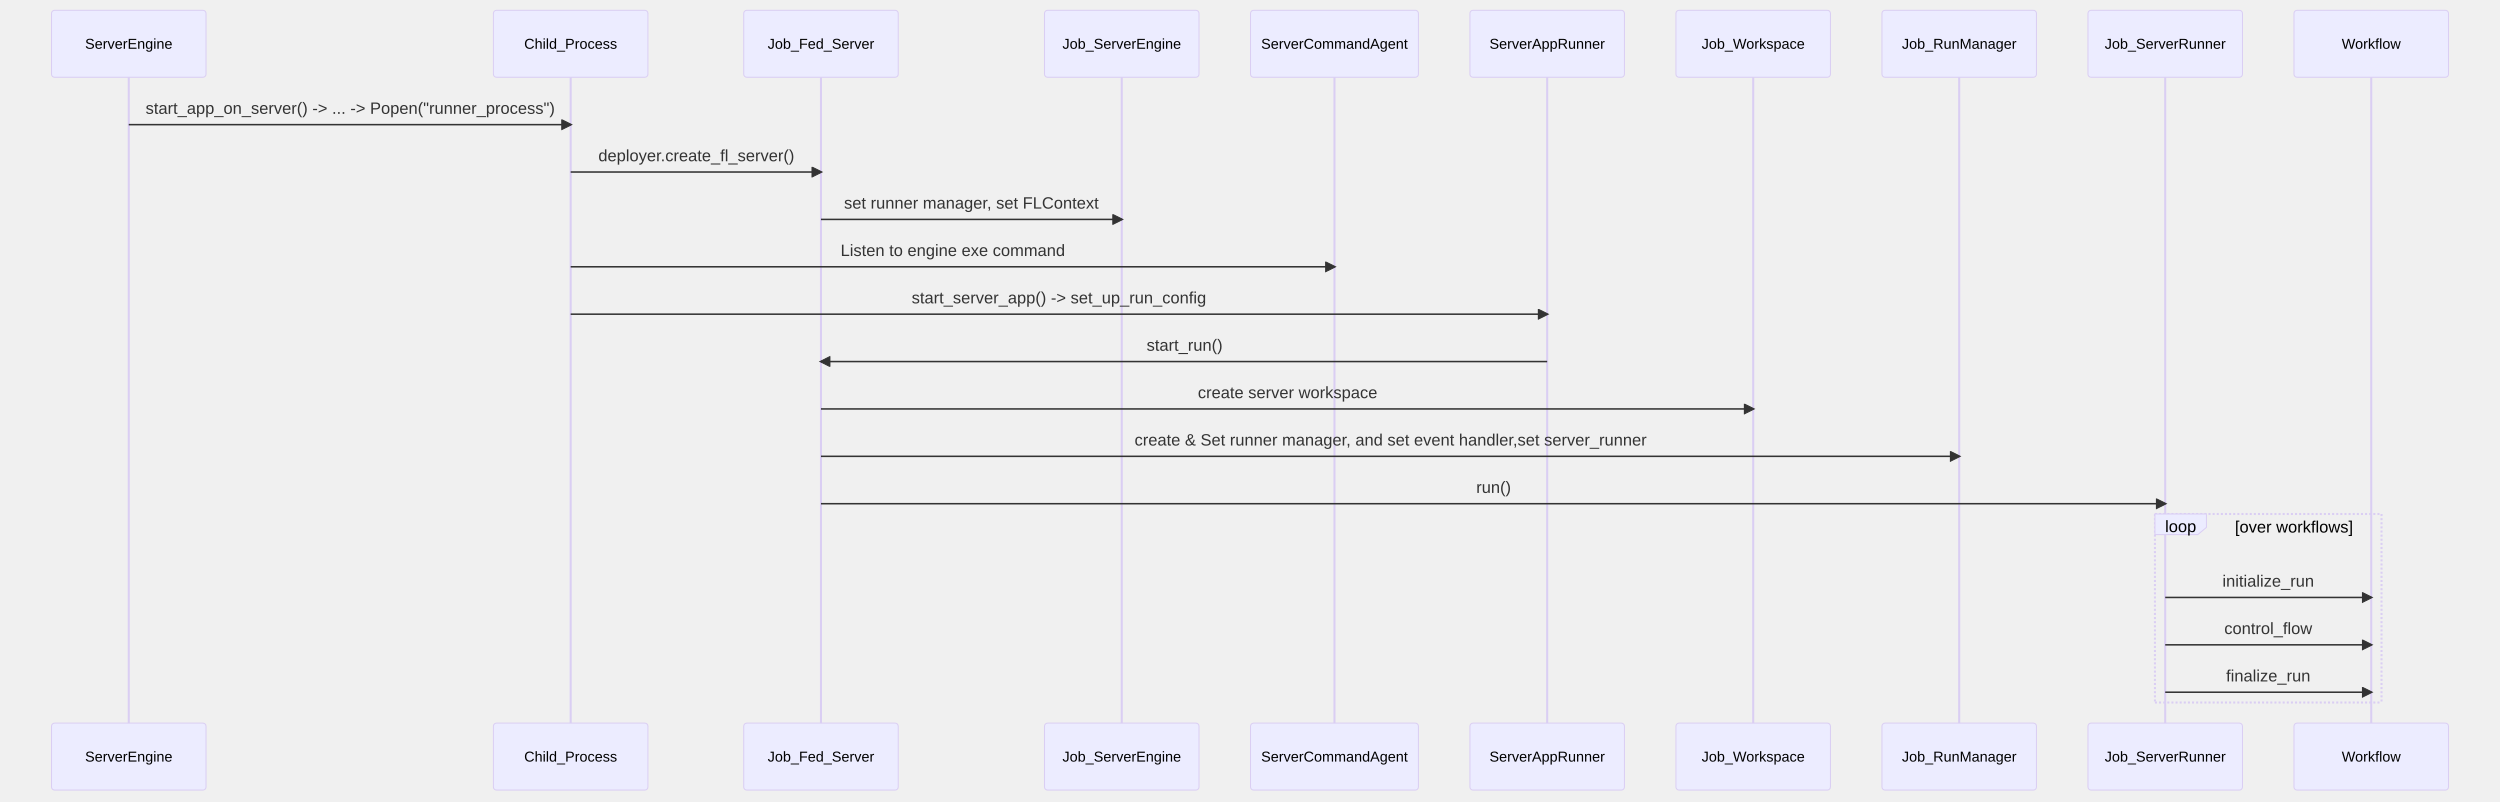
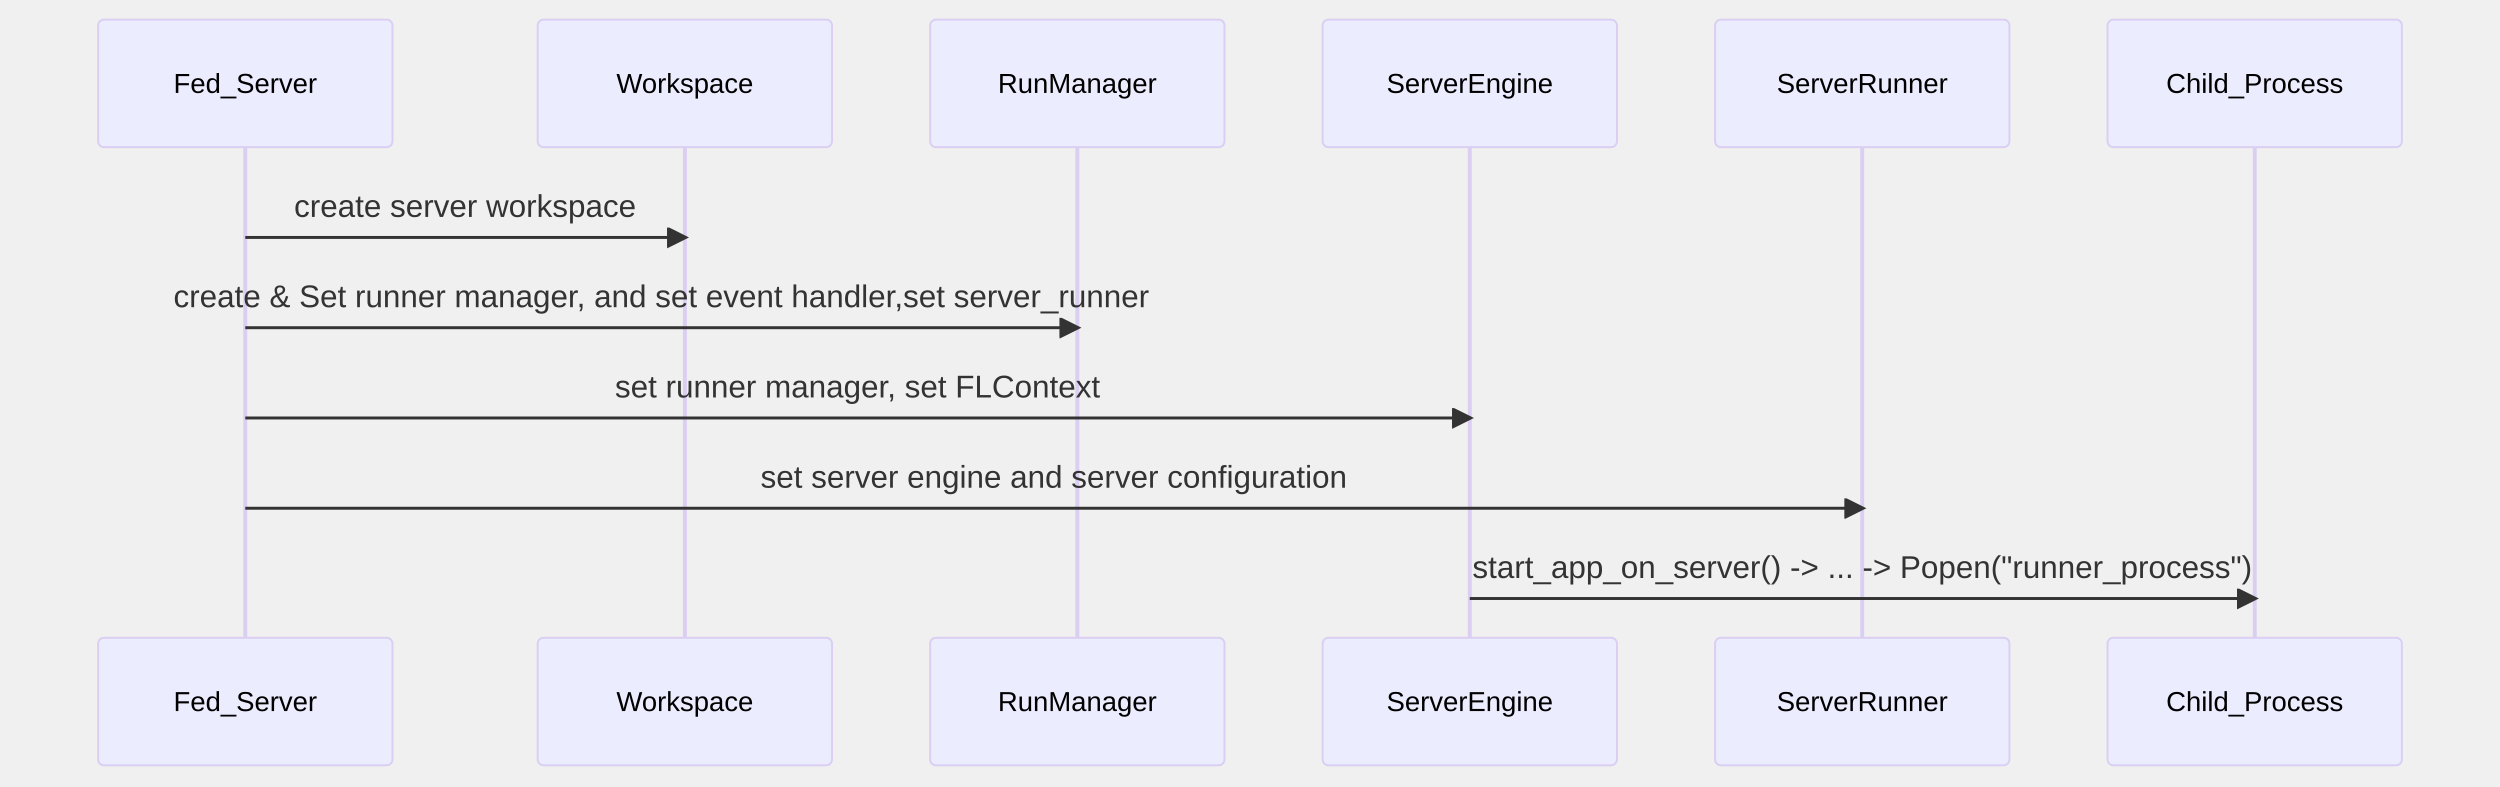
- <svg xmlns="http://www.w3.org/2000/svg" aria-labelledby="chart-title-mermaid-1664764199637 chart-desc-mermaid-1664764199637" role="img" viewBox="-50 -10 2427 778" style="max-width: 2427px; background-color: white;" width="100%" id="mermaid-1664764199637">
-   <style>#mermaid-1664764199637 {font-family:"trebuchet ms",verdana,arial,sans-serif;font-size:16px;fill:#333;}#mermaid-1664764199637 .error-icon{fill:#552222;}#mermaid-1664764199637 .error-text{fill:#552222;stroke:#552222;}#mermaid-1664764199637 .edge-thickness-normal{stroke-width:2px;}#mermaid-1664764199637 .edge-thickness-thick{stroke-width:3.5px;}#mermaid-1664764199637 .edge-pattern-solid{stroke-dasharray:0;}#mermaid-1664764199637 .edge-pattern-dashed{stroke-dasharray:3;}#mermaid-1664764199637 .edge-pattern-dotted{stroke-dasharray:2;}#mermaid-1664764199637 .marker{fill:#333333;stroke:#333333;}#mermaid-1664764199637 .marker.cross{stroke:#333333;}#mermaid-1664764199637 svg{font-family:"trebuchet ms",verdana,arial,sans-serif;font-size:16px;}#mermaid-1664764199637 .actor{stroke:hsl(259.626, 59.777%, 87.902%);fill:#ECECFF;}#mermaid-1664764199637 text.actor&gt;tspan{fill:black;stroke:none;}#mermaid-1664764199637 .actor-line{stroke:grey;}#mermaid-1664764199637 .messageLine0{stroke-width:1.5;stroke-dasharray:none;stroke:#333;}#mermaid-1664764199637 .messageLine1{stroke-width:1.5;stroke-dasharray:2,2;stroke:#333;}#mermaid-1664764199637 #arrowhead path{fill:#333;stroke:#333;}#mermaid-1664764199637 .sequenceNumber{fill:white;}#mermaid-1664764199637 #sequencenumber{fill:#333;}#mermaid-1664764199637 #crosshead path{fill:#333;stroke:#333;}#mermaid-1664764199637 .messageText{fill:#333;stroke:none;}#mermaid-1664764199637 .labelBox{stroke:hsl(259.626, 59.777%, 87.902%);fill:#ECECFF;}#mermaid-1664764199637 .labelText,#mermaid-1664764199637 .labelText&gt;tspan{fill:black;stroke:none;}#mermaid-1664764199637 .loopText,#mermaid-1664764199637 .loopText&gt;tspan{fill:black;stroke:none;}#mermaid-1664764199637 .loopLine{stroke-width:2px;stroke-dasharray:2,2;stroke:hsl(259.626, 59.777%, 87.902%);fill:hsl(259.626, 59.777%, 87.902%);}#mermaid-1664764199637 .note{stroke:#aaaa33;fill:#fff5ad;}#mermaid-1664764199637 .noteText,#mermaid-1664764199637 .noteText&gt;tspan{fill:black;stroke:none;}#mermaid-1664764199637 .activation0{fill:#f4f4f4;stroke:#666;}#mermaid-1664764199637 .activation1{fill:#f4f4f4;stroke:#666;}#mermaid-1664764199637 .activation2{fill:#f4f4f4;stroke:#666;}#mermaid-1664764199637 .actorPopupMenu{position:absolute;}#mermaid-1664764199637 .actorPopupMenuPanel{position:absolute;fill:#ECECFF;box-shadow:0px 8px 16px 0px rgba(0,0,0,0.2);filter:drop-shadow(3px 5px 2px rgb(0 0 0 / 0.4));}#mermaid-1664764199637 .actor-man line{stroke:hsl(259.626, 59.777%, 87.902%);fill:#ECECFF;}#mermaid-1664764199637 .actor-man circle,#mermaid-1664764199637 line{stroke:hsl(259.626, 59.777%, 87.902%);fill:#ECECFF;stroke-width:2px;}#mermaid-1664764199637 :root{--mermaid-font-family:"trebuchet ms",verdana,arial,sans-serif;}</style>
+ <svg xmlns="http://www.w3.org/2000/svg" aria-labelledby="chart-title-mermaid-1664767334932 chart-desc-mermaid-1664767334932" role="img" viewBox="-50 -10 1274 401" style="max-width: 1274px; background-color: white;" width="100%" id="mermaid-1664767334932">
+   <style>#mermaid-1664767334932 {font-family:"trebuchet ms",verdana,arial,sans-serif;font-size:16px;fill:#333;}#mermaid-1664767334932 .error-icon{fill:#552222;}#mermaid-1664767334932 .error-text{fill:#552222;stroke:#552222;}#mermaid-1664767334932 .edge-thickness-normal{stroke-width:2px;}#mermaid-1664767334932 .edge-thickness-thick{stroke-width:3.5px;}#mermaid-1664767334932 .edge-pattern-solid{stroke-dasharray:0;}#mermaid-1664767334932 .edge-pattern-dashed{stroke-dasharray:3;}#mermaid-1664767334932 .edge-pattern-dotted{stroke-dasharray:2;}#mermaid-1664767334932 .marker{fill:#333333;stroke:#333333;}#mermaid-1664767334932 .marker.cross{stroke:#333333;}#mermaid-1664767334932 svg{font-family:"trebuchet ms",verdana,arial,sans-serif;font-size:16px;}#mermaid-1664767334932 .actor{stroke:hsl(259.626, 59.777%, 87.902%);fill:#ECECFF;}#mermaid-1664767334932 text.actor&gt;tspan{fill:black;stroke:none;}#mermaid-1664767334932 .actor-line{stroke:grey;}#mermaid-1664767334932 .messageLine0{stroke-width:1.5;stroke-dasharray:none;stroke:#333;}#mermaid-1664767334932 .messageLine1{stroke-width:1.5;stroke-dasharray:2,2;stroke:#333;}#mermaid-1664767334932 #arrowhead path{fill:#333;stroke:#333;}#mermaid-1664767334932 .sequenceNumber{fill:white;}#mermaid-1664767334932 #sequencenumber{fill:#333;}#mermaid-1664767334932 #crosshead path{fill:#333;stroke:#333;}#mermaid-1664767334932 .messageText{fill:#333;stroke:none;}#mermaid-1664767334932 .labelBox{stroke:hsl(259.626, 59.777%, 87.902%);fill:#ECECFF;}#mermaid-1664767334932 .labelText,#mermaid-1664767334932 .labelText&gt;tspan{fill:black;stroke:none;}#mermaid-1664767334932 .loopText,#mermaid-1664767334932 .loopText&gt;tspan{fill:black;stroke:none;}#mermaid-1664767334932 .loopLine{stroke-width:2px;stroke-dasharray:2,2;stroke:hsl(259.626, 59.777%, 87.902%);fill:hsl(259.626, 59.777%, 87.902%);}#mermaid-1664767334932 .note{stroke:#aaaa33;fill:#fff5ad;}#mermaid-1664767334932 .noteText,#mermaid-1664767334932 .noteText&gt;tspan{fill:black;stroke:none;}#mermaid-1664767334932 .activation0{fill:#f4f4f4;stroke:#666;}#mermaid-1664767334932 .activation1{fill:#f4f4f4;stroke:#666;}#mermaid-1664767334932 .activation2{fill:#f4f4f4;stroke:#666;}#mermaid-1664767334932 .actorPopupMenu{position:absolute;}#mermaid-1664767334932 .actorPopupMenuPanel{position:absolute;fill:#ECECFF;box-shadow:0px 8px 16px 0px rgba(0,0,0,0.2);filter:drop-shadow(3px 5px 2px rgb(0 0 0 / 0.4));}#mermaid-1664767334932 .actor-man line{stroke:hsl(259.626, 59.777%, 87.902%);fill:#ECECFF;}#mermaid-1664767334932 .actor-man circle,#mermaid-1664767334932 line{stroke:hsl(259.626, 59.777%, 87.902%);fill:#ECECFF;stroke-width:2px;}#mermaid-1664767334932 :root{--mermaid-font-family:"trebuchet ms",verdana,arial,sans-serif;}</style>
  <g />
  <defs>
    <symbol height="24" width="24" id="computer">
      <path d="M2 2v13h20v-13h-20zm18 11h-16v-9h16v9zm-10.228 6l.466-1h3.524l.467 1h-4.457zm14.228 3h-24l2-6h2.104l-1.33 4h18.45l-1.297-4h2.073l2 6zm-5-10h-14v-7h14v7z" transform="scale(.5)" />
    </symbol>
  </defs>
  <defs>
    <symbol clip-rule="evenodd" fill-rule="evenodd" id="database">
      <path d="M12.258.001l.256.004.255.005.253.008.251.01.249.012.247.015.246.016.242.019.241.02.239.023.236.024.233.027.231.028.229.031.225.032.223.034.22.036.217.038.214.04.211.041.208.043.205.045.201.046.198.048.194.05.191.051.187.053.183.054.18.056.175.057.172.059.168.06.163.061.16.063.155.064.15.066.074.033.073.033.071.034.07.034.069.035.068.035.067.035.066.035.064.036.064.036.062.036.06.036.06.037.058.037.058.037.055.038.055.038.053.038.052.038.051.039.05.039.048.039.047.039.045.04.044.04.043.04.041.04.04.041.039.041.037.041.036.041.034.041.033.042.032.042.03.042.029.042.027.042.026.043.024.043.023.043.021.043.02.043.018.044.017.043.015.044.013.044.012.044.011.045.009.044.007.045.006.045.004.045.002.045.001.045v17l-.001.045-.002.045-.004.045-.006.045-.007.045-.009.044-.011.045-.012.044-.013.044-.015.044-.017.043-.018.044-.02.043-.021.043-.023.043-.024.043-.026.043-.027.042-.029.042-.03.042-.032.042-.033.042-.034.041-.036.041-.037.041-.039.041-.04.041-.041.04-.043.04-.044.04-.045.04-.047.039-.048.039-.05.039-.051.039-.052.038-.053.038-.055.038-.055.038-.058.037-.058.037-.06.037-.06.036-.062.036-.064.036-.064.036-.066.035-.067.035-.068.035-.069.035-.07.034-.071.034-.073.033-.074.033-.15.066-.155.064-.16.063-.163.061-.168.06-.172.059-.175.057-.18.056-.183.054-.187.053-.191.051-.194.05-.198.048-.201.046-.205.045-.208.043-.211.041-.214.04-.217.038-.22.036-.223.034-.225.032-.229.031-.231.028-.233.027-.236.024-.239.023-.241.02-.242.019-.246.016-.247.015-.249.012-.251.01-.253.008-.255.005-.256.004-.258.001-.258-.001-.256-.004-.255-.005-.253-.008-.251-.01-.249-.012-.247-.015-.245-.016-.243-.019-.241-.02-.238-.023-.236-.024-.234-.027-.231-.028-.228-.031-.226-.032-.223-.034-.22-.036-.217-.038-.214-.04-.211-.041-.208-.043-.204-.045-.201-.046-.198-.048-.195-.05-.19-.051-.187-.053-.184-.054-.179-.056-.176-.057-.172-.059-.167-.06-.164-.061-.159-.063-.155-.064-.151-.066-.074-.033-.072-.033-.072-.034-.07-.034-.069-.035-.068-.035-.067-.035-.066-.035-.064-.036-.063-.036-.062-.036-.061-.036-.06-.037-.058-.037-.057-.037-.056-.038-.055-.038-.053-.038-.052-.038-.051-.039-.049-.039-.049-.039-.046-.039-.046-.04-.044-.04-.043-.04-.041-.04-.04-.041-.039-.041-.037-.041-.036-.041-.034-.041-.033-.042-.032-.042-.03-.042-.029-.042-.027-.042-.026-.043-.024-.043-.023-.043-.021-.043-.02-.043-.018-.044-.017-.043-.015-.044-.013-.044-.012-.044-.011-.045-.009-.044-.007-.045-.006-.045-.004-.045-.002-.045-.001-.045v-17l.001-.045.002-.045.004-.045.006-.045.007-.045.009-.044.011-.045.012-.044.013-.044.015-.044.017-.043.018-.044.02-.043.021-.043.023-.043.024-.043.026-.043.027-.042.029-.042.03-.042.032-.042.033-.042.034-.041.036-.041.037-.041.039-.041.04-.041.041-.04.043-.04.044-.04.046-.04.046-.039.049-.039.049-.039.051-.039.052-.038.053-.038.055-.038.056-.038.057-.037.058-.037.06-.037.061-.036.062-.036.063-.036.064-.036.066-.035.067-.035.068-.035.069-.035.07-.034.072-.034.072-.033.074-.033.151-.066.155-.064.159-.063.164-.061.167-.06.172-.059.176-.057.179-.056.184-.054.187-.053.19-.051.195-.05.198-.048.201-.046.204-.045.208-.043.211-.041.214-.04.217-.038.22-.036.223-.034.226-.032.228-.031.231-.028.234-.027.236-.024.238-.023.241-.02.243-.019.245-.016.247-.015.249-.012.251-.01.253-.008.255-.005.256-.004.258-.001.258.001zm-9.258 20.499v.01l.001.021.003.021.004.022.005.021.006.022.007.022.009.023.01.022.011.023.012.023.013.023.015.023.016.024.017.023.018.024.019.024.021.024.022.025.023.024.024.025.052.049.056.05.061.051.066.051.07.051.075.051.079.052.084.052.088.052.092.052.097.052.102.051.105.052.11.052.114.051.119.051.123.051.127.05.131.05.135.05.139.048.144.049.147.047.152.047.155.047.16.045.163.045.167.043.171.043.176.041.178.041.183.039.187.039.19.037.194.035.197.035.202.033.204.031.209.03.212.029.216.027.219.025.222.024.226.021.23.02.233.018.236.016.24.015.243.012.246.01.249.008.253.005.256.004.259.001.26-.001.257-.004.254-.005.25-.008.247-.011.244-.012.241-.014.237-.016.233-.018.231-.021.226-.021.224-.024.22-.026.216-.027.212-.028.21-.031.205-.031.202-.034.198-.034.194-.036.191-.037.187-.039.183-.04.179-.04.175-.042.172-.043.168-.044.163-.045.16-.046.155-.046.152-.047.148-.048.143-.049.139-.049.136-.05.131-.05.126-.05.123-.051.118-.052.114-.051.11-.052.106-.052.101-.052.096-.052.092-.052.088-.053.083-.051.079-.052.074-.052.07-.051.065-.051.06-.051.056-.05.051-.05.023-.024.023-.025.021-.024.02-.024.019-.024.018-.024.017-.024.015-.023.014-.024.013-.023.012-.023.01-.023.01-.022.008-.022.006-.022.006-.022.004-.022.004-.021.001-.021.001-.021v-4.127l-.077.055-.08.053-.083.054-.085.053-.087.052-.09.052-.093.051-.095.05-.097.05-.1.049-.102.049-.105.048-.106.047-.109.047-.111.046-.114.045-.115.045-.118.044-.12.043-.122.042-.124.042-.126.041-.128.04-.13.04-.132.038-.134.038-.135.037-.138.037-.139.035-.142.035-.143.034-.144.033-.147.032-.148.031-.15.03-.151.03-.153.029-.154.027-.156.027-.158.026-.159.025-.161.024-.162.023-.163.022-.165.021-.166.02-.167.019-.169.018-.169.017-.171.016-.173.015-.173.014-.175.013-.175.012-.177.011-.178.01-.179.008-.179.008-.181.006-.182.005-.182.004-.184.003-.184.002h-.37l-.184-.002-.184-.003-.182-.004-.182-.005-.181-.006-.179-.008-.179-.008-.178-.01-.176-.011-.176-.012-.175-.013-.173-.014-.172-.015-.171-.016-.17-.017-.169-.018-.167-.019-.166-.02-.165-.021-.163-.022-.162-.023-.161-.024-.159-.025-.157-.026-.156-.027-.155-.027-.153-.029-.151-.03-.15-.03-.148-.031-.146-.032-.145-.033-.143-.034-.141-.035-.14-.035-.137-.037-.136-.037-.134-.038-.132-.038-.13-.04-.128-.04-.126-.041-.124-.042-.122-.042-.12-.044-.117-.043-.116-.045-.113-.045-.112-.046-.109-.047-.106-.047-.105-.048-.102-.049-.1-.049-.097-.05-.095-.05-.093-.052-.09-.051-.087-.052-.085-.053-.083-.054-.08-.054-.077-.054v4.127zm0-5.654v.011l.001.021.003.021.004.021.005.022.006.022.007.022.009.022.01.022.011.023.012.023.013.023.015.024.016.023.017.024.018.024.019.024.021.024.022.024.023.025.024.024.052.05.056.05.061.05.066.051.07.051.075.052.079.051.084.052.088.052.092.052.097.052.102.052.105.052.11.051.114.051.119.052.123.05.127.051.131.05.135.049.139.049.144.048.147.048.152.047.155.046.16.045.163.045.167.044.171.042.176.042.178.04.183.04.187.038.19.037.194.036.197.034.202.033.204.032.209.03.212.028.216.027.219.025.222.024.226.022.23.02.233.018.236.016.24.014.243.012.246.01.249.008.253.006.256.003.259.001.26-.001.257-.003.254-.006.25-.008.247-.01.244-.012.241-.015.237-.016.233-.018.231-.02.226-.022.224-.024.22-.025.216-.027.212-.029.21-.03.205-.032.202-.033.198-.035.194-.036.191-.037.187-.039.183-.039.179-.041.175-.042.172-.043.168-.044.163-.045.16-.045.155-.047.152-.047.148-.048.143-.048.139-.05.136-.049.131-.05.126-.051.123-.051.118-.051.114-.052.11-.052.106-.052.101-.052.096-.052.092-.052.088-.052.083-.052.079-.052.074-.051.07-.052.065-.051.06-.05.056-.051.051-.049.023-.025.023-.024.021-.025.02-.024.019-.024.018-.024.017-.024.015-.023.014-.023.013-.024.012-.022.01-.023.01-.023.008-.022.006-.022.006-.022.004-.021.004-.022.001-.021.001-.021v-4.139l-.077.054-.08.054-.083.054-.085.052-.087.053-.09.051-.093.051-.095.051-.097.05-.1.049-.102.049-.105.048-.106.047-.109.047-.111.046-.114.045-.115.044-.118.044-.12.044-.122.042-.124.042-.126.041-.128.04-.13.039-.132.039-.134.038-.135.037-.138.036-.139.036-.142.035-.143.033-.144.033-.147.033-.148.031-.15.03-.151.03-.153.028-.154.028-.156.027-.158.026-.159.025-.161.024-.162.023-.163.022-.165.021-.166.02-.167.019-.169.018-.169.017-.171.016-.173.015-.173.014-.175.013-.175.012-.177.011-.178.009-.179.009-.179.007-.181.007-.182.005-.182.004-.184.003-.184.002h-.37l-.184-.002-.184-.003-.182-.004-.182-.005-.181-.007-.179-.007-.179-.009-.178-.009-.176-.011-.176-.012-.175-.013-.173-.014-.172-.015-.171-.016-.17-.017-.169-.018-.167-.019-.166-.02-.165-.021-.163-.022-.162-.023-.161-.024-.159-.025-.157-.026-.156-.027-.155-.028-.153-.028-.151-.03-.15-.03-.148-.031-.146-.033-.145-.033-.143-.033-.141-.035-.14-.036-.137-.036-.136-.037-.134-.038-.132-.039-.13-.039-.128-.04-.126-.041-.124-.042-.122-.043-.12-.043-.117-.044-.116-.044-.113-.046-.112-.046-.109-.046-.106-.047-.105-.048-.102-.049-.1-.049-.097-.05-.095-.051-.093-.051-.09-.051-.087-.053-.085-.052-.083-.054-.08-.054-.077-.054v4.139zm0-5.666v.011l.001.02.003.022.004.021.005.022.006.021.007.022.009.023.01.022.011.023.012.023.013.023.015.023.016.024.017.024.018.023.019.024.021.025.022.024.023.024.024.025.052.05.056.05.061.05.066.051.07.051.075.052.079.051.084.052.088.052.092.052.097.052.102.052.105.051.11.052.114.051.119.051.123.051.127.05.131.05.135.05.139.049.144.048.147.048.152.047.155.046.16.045.163.045.167.043.171.043.176.042.178.04.183.04.187.038.19.037.194.036.197.034.202.033.204.032.209.03.212.028.216.027.219.025.222.024.226.021.23.02.233.018.236.017.24.014.243.012.246.01.249.008.253.006.256.003.259.001.26-.001.257-.003.254-.006.25-.008.247-.01.244-.013.241-.014.237-.016.233-.018.231-.02.226-.022.224-.024.22-.025.216-.027.212-.029.21-.03.205-.032.202-.033.198-.035.194-.036.191-.037.187-.039.183-.039.179-.041.175-.042.172-.043.168-.044.163-.045.16-.045.155-.047.152-.047.148-.048.143-.049.139-.049.136-.049.131-.051.126-.05.123-.051.118-.052.114-.051.11-.052.106-.052.101-.052.096-.052.092-.052.088-.052.083-.052.079-.052.074-.052.07-.051.065-.051.06-.051.056-.05.051-.049.023-.025.023-.025.021-.024.02-.024.019-.024.018-.024.017-.024.015-.023.014-.024.013-.023.012-.023.01-.022.01-.023.008-.022.006-.022.006-.022.004-.022.004-.021.001-.021.001-.021v-4.153l-.077.054-.08.054-.083.053-.085.053-.087.053-.09.051-.093.051-.095.051-.097.05-.1.049-.102.048-.105.048-.106.048-.109.046-.111.046-.114.046-.115.044-.118.044-.12.043-.122.043-.124.042-.126.041-.128.04-.13.039-.132.039-.134.038-.135.037-.138.036-.139.036-.142.034-.143.034-.144.033-.147.032-.148.032-.15.03-.151.03-.153.028-.154.028-.156.027-.158.026-.159.024-.161.024-.162.023-.163.023-.165.021-.166.02-.167.019-.169.018-.169.017-.171.016-.173.015-.173.014-.175.013-.175.012-.177.01-.178.01-.179.009-.179.007-.181.006-.182.006-.182.004-.184.003-.184.001-.185.001-.185-.001-.184-.001-.184-.003-.182-.004-.182-.006-.181-.006-.179-.007-.179-.009-.178-.01-.176-.01-.176-.012-.175-.013-.173-.014-.172-.015-.171-.016-.17-.017-.169-.018-.167-.019-.166-.02-.165-.021-.163-.023-.162-.023-.161-.024-.159-.024-.157-.026-.156-.027-.155-.028-.153-.028-.151-.03-.15-.03-.148-.032-.146-.032-.145-.033-.143-.034-.141-.034-.14-.036-.137-.036-.136-.037-.134-.038-.132-.039-.13-.039-.128-.041-.126-.041-.124-.041-.122-.043-.12-.043-.117-.044-.116-.044-.113-.046-.112-.046-.109-.046-.106-.048-.105-.048-.102-.048-.1-.05-.097-.049-.095-.051-.093-.051-.09-.052-.087-.052-.085-.053-.083-.053-.08-.054-.077-.054v4.153zm8.74-8.179l-.257.004-.254.005-.25.008-.247.011-.244.012-.241.014-.237.016-.233.018-.231.021-.226.022-.224.023-.22.026-.216.027-.212.028-.21.031-.205.032-.202.033-.198.034-.194.036-.191.038-.187.038-.183.04-.179.041-.175.042-.172.043-.168.043-.163.045-.16.046-.155.046-.152.048-.148.048-.143.048-.139.049-.136.05-.131.05-.126.051-.123.051-.118.051-.114.052-.11.052-.106.052-.101.052-.096.052-.092.052-.088.052-.083.052-.079.052-.074.051-.07.052-.065.051-.06.05-.056.05-.051.05-.023.025-.023.024-.021.024-.02.025-.019.024-.018.024-.017.023-.015.024-.014.023-.013.023-.012.023-.01.023-.01.022-.008.022-.006.023-.006.021-.004.022-.004.021-.001.021-.001.021.001.021.001.021.004.021.004.022.006.021.006.023.008.022.01.022.01.023.012.023.013.023.014.023.015.024.017.023.018.024.019.024.02.025.021.024.023.024.023.025.051.05.056.05.06.05.065.051.07.052.074.051.079.052.083.052.088.052.092.052.096.052.101.052.106.052.11.052.114.052.118.051.123.051.126.051.131.05.136.05.139.049.143.048.148.048.152.048.155.046.16.046.163.045.168.043.172.043.175.042.179.041.183.04.187.038.191.038.194.036.198.034.202.033.205.032.21.031.212.028.216.027.22.026.224.023.226.022.231.021.233.018.237.016.241.014.244.012.247.011.25.008.254.005.257.004.26.001.26-.001.257-.004.254-.005.25-.008.247-.011.244-.012.241-.014.237-.016.233-.018.231-.021.226-.022.224-.023.22-.026.216-.027.212-.028.21-.031.205-.032.202-.033.198-.034.194-.036.191-.038.187-.038.183-.04.179-.041.175-.042.172-.043.168-.043.163-.045.16-.046.155-.046.152-.048.148-.048.143-.048.139-.049.136-.05.131-.05.126-.051.123-.051.118-.051.114-.052.11-.052.106-.052.101-.052.096-.052.092-.052.088-.052.083-.052.079-.052.074-.051.07-.052.065-.051.06-.05.056-.05.051-.05.023-.025.023-.024.021-.024.02-.025.019-.024.018-.024.017-.023.015-.024.014-.023.013-.023.012-.023.01-.023.01-.022.008-.022.006-.023.006-.021.004-.022.004-.021.001-.021.001-.021-.001-.021-.001-.021-.004-.021-.004-.022-.006-.021-.006-.023-.008-.022-.01-.022-.01-.023-.012-.023-.013-.023-.014-.023-.015-.024-.017-.023-.018-.024-.019-.024-.02-.025-.021-.024-.023-.024-.023-.025-.051-.05-.056-.05-.06-.05-.065-.051-.07-.052-.074-.051-.079-.052-.083-.052-.088-.052-.092-.052-.096-.052-.101-.052-.106-.052-.11-.052-.114-.052-.118-.051-.123-.051-.126-.051-.131-.05-.136-.05-.139-.049-.143-.048-.148-.048-.152-.048-.155-.046-.16-.046-.163-.045-.168-.043-.172-.043-.175-.042-.179-.041-.183-.04-.187-.038-.191-.038-.194-.036-.198-.034-.202-.033-.205-.032-.21-.031-.212-.028-.216-.027-.22-.026-.224-.023-.226-.022-.231-.021-.233-.018-.237-.016-.241-.014-.244-.012-.247-.011-.25-.008-.254-.005-.257-.004-.26-.001-.26.001z" transform="scale(.5)" />
    </symbol>
  </defs>
  <defs>
    <symbol height="24" width="24" id="clock">
      <path d="M12 2c5.514 0 10 4.486 10 10s-4.486 10-10 10-10-4.486-10-10 4.486-10 10-10zm0-2c-6.627 0-12 5.373-12 12s5.373 12 12 12 12-5.373 12-12-5.373-12-12-12zm5.848 12.459c.202.038.202.333.001.372-1.907.361-6.045 1.111-6.547 1.111-.719 0-1.301-.582-1.301-1.301 0-.512.77-5.447 1.125-7.445.034-.192.312-.181.343.014l.985 6.238 5.394 1.011z" transform="scale(.5)" />
    </symbol>
  </defs>
  <g>
-     <line stroke="#999" stroke-width="0.5px" class="200" y2="712" x2="75" y1="5" x1="75" id="actor0" />
+     <line stroke="#999" stroke-width="0.5px" class="200" y2="335" x2="75" y1="5" x1="75" id="actor0" />
    <g id="root-0">
      <rect class="actor" ry="3" rx="3" height="65" width="150" stroke="#666" fill="#eaeaea" y="0" x="0" />
      <text style="text-anchor: middle; font-size: 14px; font-weight: 400;" class="actor" alignment-baseline="central" dominant-baseline="central" y="32.5" x="75">
-         <tspan dy="0" x="75">ServerEngine</tspan>
+         <tspan dy="0" x="75">Fed_Server</tspan>
      </text>
    </g>
  </g>
  <g>
-     <line stroke="#999" stroke-width="0.5px" class="200" y2="712" x2="504" y1="5" x1="504" id="actor1" />
+     <line stroke="#999" stroke-width="0.5px" class="200" y2="335" x2="299" y1="5" x1="299" id="actor1" />
    <g id="root-1">
-       <rect class="actor" ry="3" rx="3" height="65" width="150" stroke="#666" fill="#eaeaea" y="0" x="429" />
-       <text style="text-anchor: middle; font-size: 14px; font-weight: 400;" class="actor" alignment-baseline="central" dominant-baseline="central" y="32.5" x="504">
-         <tspan dy="0" x="504">Child_Process</tspan>
+       <rect class="actor" ry="3" rx="3" height="65" width="150" stroke="#666" fill="#eaeaea" y="0" x="224" />
+       <text style="text-anchor: middle; font-size: 14px; font-weight: 400;" class="actor" alignment-baseline="central" dominant-baseline="central" y="32.5" x="299">
+         <tspan dy="0" x="299">Workspace</tspan>
      </text>
    </g>
  </g>
  <g>
-     <line stroke="#999" stroke-width="0.5px" class="200" y2="712" x2="747" y1="5" x1="747" id="actor2" />
+     <line stroke="#999" stroke-width="0.5px" class="200" y2="335" x2="499" y1="5" x1="499" id="actor2" />
    <g id="root-2">
-       <rect class="actor" ry="3" rx="3" height="65" width="150" stroke="#666" fill="#eaeaea" y="0" x="672" />
-       <text style="text-anchor: middle; font-size: 14px; font-weight: 400;" class="actor" alignment-baseline="central" dominant-baseline="central" y="32.5" x="747">
-         <tspan dy="0" x="747">Job_Fed_Server</tspan>
+       <rect class="actor" ry="3" rx="3" height="65" width="150" stroke="#666" fill="#eaeaea" y="0" x="424" />
+       <text style="text-anchor: middle; font-size: 14px; font-weight: 400;" class="actor" alignment-baseline="central" dominant-baseline="central" y="32.5" x="499">
+         <tspan dy="0" x="499">RunManager</tspan>
      </text>
    </g>
  </g>
  <g>
-     <line stroke="#999" stroke-width="0.5px" class="200" y2="712" x2="1039" y1="5" x1="1039" id="actor3" />
+     <line stroke="#999" stroke-width="0.5px" class="200" y2="335" x2="699" y1="5" x1="699" id="actor3" />
    <g id="root-3">
-       <rect class="actor" ry="3" rx="3" height="65" width="150" stroke="#666" fill="#eaeaea" y="0" x="964" />
-       <text style="text-anchor: middle; font-size: 14px; font-weight: 400;" class="actor" alignment-baseline="central" dominant-baseline="central" y="32.5" x="1039">
-         <tspan dy="0" x="1039">Job_ServerEngine</tspan>
+       <rect class="actor" ry="3" rx="3" height="65" width="150" stroke="#666" fill="#eaeaea" y="0" x="624" />
+       <text style="text-anchor: middle; font-size: 14px; font-weight: 400;" class="actor" alignment-baseline="central" dominant-baseline="central" y="32.5" x="699">
+         <tspan dy="0" x="699">ServerEngine</tspan>
      </text>
    </g>
  </g>
  <g>
-     <line stroke="#999" stroke-width="0.5px" class="200" y2="712" x2="1245.5" y1="5" x1="1245.5" id="actor4" />
+     <line stroke="#999" stroke-width="0.5px" class="200" y2="335" x2="899" y1="5" x1="899" id="actor4" />
    <g id="root-4">
-       <rect class="actor" ry="3" rx="3" height="65" width="163" stroke="#666" fill="#eaeaea" y="0" x="1164" />
-       <text style="text-anchor: middle; font-size: 14px; font-weight: 400;" class="actor" alignment-baseline="central" dominant-baseline="central" y="32.5" x="1245.5">
-         <tspan dy="0" x="1245.5">ServerCommandAgent</tspan>
+       <rect class="actor" ry="3" rx="3" height="65" width="150" stroke="#666" fill="#eaeaea" y="0" x="824" />
+       <text style="text-anchor: middle; font-size: 14px; font-weight: 400;" class="actor" alignment-baseline="central" dominant-baseline="central" y="32.5" x="899">
+         <tspan dy="0" x="899">ServerRunner</tspan>
      </text>
    </g>
  </g>
  <g>
-     <line stroke="#999" stroke-width="0.5px" class="200" y2="712" x2="1452" y1="5" x1="1452" id="actor5" />
+     <line stroke="#999" stroke-width="0.5px" class="200" y2="335" x2="1099" y1="5" x1="1099" id="actor5" />
    <g id="root-5">
-       <rect class="actor" ry="3" rx="3" height="65" width="150" stroke="#666" fill="#eaeaea" y="0" x="1377" />
-       <text style="text-anchor: middle; font-size: 14px; font-weight: 400;" class="actor" alignment-baseline="central" dominant-baseline="central" y="32.5" x="1452">
-         <tspan dy="0" x="1452">ServerAppRunner</tspan>
-       </text>
-     </g>
-   </g>
-   <g>
-     <line stroke="#999" stroke-width="0.5px" class="200" y2="712" x2="1652" y1="5" x1="1652" id="actor6" />
-     <g id="root-6">
-       <rect class="actor" ry="3" rx="3" height="65" width="150" stroke="#666" fill="#eaeaea" y="0" x="1577" />
-       <text style="text-anchor: middle; font-size: 14px; font-weight: 400;" class="actor" alignment-baseline="central" dominant-baseline="central" y="32.5" x="1652">
-         <tspan dy="0" x="1652">Job_Workspace</tspan>
-       </text>
-     </g>
-   </g>
-   <g>
-     <line stroke="#999" stroke-width="0.5px" class="200" y2="712" x2="1852" y1="5" x1="1852" id="actor7" />
-     <g id="root-7">
-       <rect class="actor" ry="3" rx="3" height="65" width="150" stroke="#666" fill="#eaeaea" y="0" x="1777" />
-       <text style="text-anchor: middle; font-size: 14px; font-weight: 400;" class="actor" alignment-baseline="central" dominant-baseline="central" y="32.5" x="1852">
-         <tspan dy="0" x="1852">Job_RunManager</tspan>
-       </text>
-     </g>
-   </g>
-   <g>
-     <line stroke="#999" stroke-width="0.5px" class="200" y2="712" x2="2052" y1="5" x1="2052" id="actor8" />
-     <g id="root-8">
-       <rect class="actor" ry="3" rx="3" height="65" width="150" stroke="#666" fill="#eaeaea" y="0" x="1977" />
-       <text style="text-anchor: middle; font-size: 14px; font-weight: 400;" class="actor" alignment-baseline="central" dominant-baseline="central" y="32.5" x="2052">
-         <tspan dy="0" x="2052">Job_ServerRunner</tspan>
-       </text>
-     </g>
-   </g>
-   <g>
-     <line stroke="#999" stroke-width="0.5px" class="200" y2="712" x2="2252" y1="5" x1="2252" id="actor9" />
-     <g id="root-9">
-       <rect class="actor" ry="3" rx="3" height="65" width="150" stroke="#666" fill="#eaeaea" y="0" x="2177" />
-       <text style="text-anchor: middle; font-size: 14px; font-weight: 400;" class="actor" alignment-baseline="central" dominant-baseline="central" y="32.5" x="2252">
-         <tspan dy="0" x="2252">Workflow</tspan>
+       <rect class="actor" ry="3" rx="3" height="65" width="150" stroke="#666" fill="#eaeaea" y="0" x="1024" />
+       <text style="text-anchor: middle; font-size: 14px; font-weight: 400;" class="actor" alignment-baseline="central" dominant-baseline="central" y="32.5" x="1099">
+         <tspan dy="0" x="1099">Child_Process</tspan>
      </text>
    </g>
  </g>
  <defs>
    <marker orient="auto" markerHeight="12" markerWidth="12" markerUnits="userSpaceOnUse" refY="5" refX="9" id="arrowhead">
      <path d="M 0 0 L 10 5 L 0 10 z" />
    </marker>
  </defs>
  <defs>
    <marker refY="4" refX="16" orient="auto" markerHeight="8" markerWidth="15" id="crosshead">
      <path style="stroke-dasharray: 0, 0;" d="M 9,2 V 6 L16,4 Z" stroke-width="1px" stroke="#000000" fill="black" />
      <path style="stroke-dasharray: 0, 0;" d="M 0,1 L 6,7 M 6,1 L 0,7" stroke-width="1px" stroke="#000000" fill="none" />
    </marker>
  </defs>
  <defs>
    <marker orient="auto" markerHeight="28" markerWidth="20" refY="7" refX="18" id="filled-head">
      <path d="M 18,7 L9,13 L14,7 L9,1 Z" />
    </marker>
  </defs>
  <defs>
    <marker orient="auto" markerHeight="40" markerWidth="60" refY="15" refX="15" id="sequencenumber">
      <circle r="6" cy="15" cx="15" />
    </marker>
  </defs>
+   <text style="font-size: 16px; font-weight: 400;" dy="1em" class="messageText" alignment-baseline="middle" dominant-baseline="middle" text-anchor="middle" y="80" x="187">create server workspace</text>
+   <line style="fill: none;" marker-end="url(#arrowhead)" stroke="none" stroke-width="2" class="messageLine0" y2="111" x2="299" y1="111" x1="75" />
+   <text style="font-size: 16px; font-weight: 400;" dy="1em" class="messageText" alignment-baseline="middle" dominant-baseline="middle" text-anchor="middle" y="126" x="287">create &amp; Set runner manager, and set event handler,set server_runner</text>
+   <line style="fill: none;" marker-end="url(#arrowhead)" stroke="none" stroke-width="2" class="messageLine0" y2="157" x2="499" y1="157" x1="75" />
+   <text style="font-size: 16px; font-weight: 400;" dy="1em" class="messageText" alignment-baseline="middle" dominant-baseline="middle" text-anchor="middle" y="172" x="387">set runner manager, set FLContext</text>
+   <line style="fill: none;" marker-end="url(#arrowhead)" stroke="none" stroke-width="2" class="messageLine0" y2="203" x2="699" y1="203" x1="75" />
+   <text style="font-size: 16px; font-weight: 400;" dy="1em" class="messageText" alignment-baseline="middle" dominant-baseline="middle" text-anchor="middle" y="218" x="487">set server engine and server configuration</text>
+   <line style="fill: none;" marker-end="url(#arrowhead)" stroke="none" stroke-width="2" class="messageLine0" y2="249" x2="899" y1="249" x1="75" />
+   <text style="font-size: 16px; font-weight: 400;" dy="1em" class="messageText" alignment-baseline="middle" dominant-baseline="middle" text-anchor="middle" y="264" x="899">start_app_on_server() -&gt; ... -&gt; Popen("runner_process")</text>
+   <line style="fill: none;" marker-end="url(#arrowhead)" stroke="none" stroke-width="2" class="messageLine0" y2="295" x2="1099" y1="295" x1="699" />
  <g>
-     <line class="loopLine" y2="489" x2="2262" y1="489" x1="2042" />
-     <line class="loopLine" y2="672" x2="2262" y1="489" x1="2262" />
-     <line class="loopLine" y2="672" x2="2262" y1="672" x1="2042" />
-     <line class="loopLine" y2="672" x2="2042" y1="489" x1="2042" />
-     <polygon class="labelBox" points="2042,489 2092,489 2092,502 2083.6,509 2042,509" />
-     <text style="font-size: 16px; font-weight: 400;" class="labelText" alignment-baseline="middle" dominant-baseline="middle" text-anchor="middle" y="502" x="2067">loop</text>
-     <text style="font-size: 16px; font-weight: 400;" class="loopText" text-anchor="middle" y="507" x="2177">
-       <tspan x="2177">[over workflows]</tspan>
-     </text>
-   </g>
-   <text style="font-size: 16px; font-weight: 400;" dy="1em" class="messageText" alignment-baseline="middle" dominant-baseline="middle" text-anchor="middle" y="80" x="290">start_app_on_server() -&gt; ... -&gt; Popen("runner_process")</text>
-   <line style="fill: none;" marker-end="url(#arrowhead)" stroke="none" stroke-width="2" class="messageLine0" y2="111" x2="504" y1="111" x1="75" />
-   <text style="font-size: 16px; font-weight: 400;" dy="1em" class="messageText" alignment-baseline="middle" dominant-baseline="middle" text-anchor="middle" y="126" x="626">deployer.create_fl_server()</text>
-   <line style="fill: none;" marker-end="url(#arrowhead)" stroke="none" stroke-width="2" class="messageLine0" y2="157" x2="747" y1="157" x1="504" />
-   <text style="font-size: 16px; font-weight: 400;" dy="1em" class="messageText" alignment-baseline="middle" dominant-baseline="middle" text-anchor="middle" y="172" x="893">set runner manager, set FLContext</text>
-   <line style="fill: none;" marker-end="url(#arrowhead)" stroke="none" stroke-width="2" class="messageLine0" y2="203" x2="1039" y1="203" x1="747" />
-   <text style="font-size: 16px; font-weight: 400;" dy="1em" class="messageText" alignment-baseline="middle" dominant-baseline="middle" text-anchor="middle" y="218" x="875">Listen to engine exe command</text>
-   <line style="fill: none;" marker-end="url(#arrowhead)" stroke="none" stroke-width="2" class="messageLine0" y2="249" x2="1245.5" y1="249" x1="504" />
-   <text style="font-size: 16px; font-weight: 400;" dy="1em" class="messageText" alignment-baseline="middle" dominant-baseline="middle" text-anchor="middle" y="264" x="978">start_server_app() -&gt; set_up_run_config</text>
-   <line style="fill: none;" marker-end="url(#arrowhead)" stroke="none" stroke-width="2" class="messageLine0" y2="295" x2="1452" y1="295" x1="504" />
-   <text style="font-size: 16px; font-weight: 400;" dy="1em" class="messageText" alignment-baseline="middle" dominant-baseline="middle" text-anchor="middle" y="310" x="1100">start_run()</text>
-   <line style="fill: none;" marker-end="url(#arrowhead)" stroke="none" stroke-width="2" class="messageLine0" y2="341" x2="747" y1="341" x1="1452" />
-   <text style="font-size: 16px; font-weight: 400;" dy="1em" class="messageText" alignment-baseline="middle" dominant-baseline="middle" text-anchor="middle" y="356" x="1200">create server workspace</text>
-   <line style="fill: none;" marker-end="url(#arrowhead)" stroke="none" stroke-width="2" class="messageLine0" y2="387" x2="1652" y1="387" x1="747" />
-   <text style="font-size: 16px; font-weight: 400;" dy="1em" class="messageText" alignment-baseline="middle" dominant-baseline="middle" text-anchor="middle" y="402" x="1300">create &amp; Set runner manager, and set event handler,set server_runner</text>
-   <line style="fill: none;" marker-end="url(#arrowhead)" stroke="none" stroke-width="2" class="messageLine0" y2="433" x2="1852" y1="433" x1="747" />
-   <text style="font-size: 16px; font-weight: 400;" dy="1em" class="messageText" alignment-baseline="middle" dominant-baseline="middle" text-anchor="middle" y="448" x="1400">run()</text>
-   <line style="fill: none;" marker-end="url(#arrowhead)" stroke="none" stroke-width="2" class="messageLine0" y2="479" x2="2052" y1="479" x1="747" />
-   <text style="font-size: 16px; font-weight: 400;" dy="1em" class="messageText" alignment-baseline="middle" dominant-baseline="middle" text-anchor="middle" y="539" x="2152">initialize_run</text>
-   <line style="fill: none;" marker-end="url(#arrowhead)" stroke="none" stroke-width="2" class="messageLine0" y2="570" x2="2252" y1="570" x1="2052" />
-   <text style="font-size: 16px; font-weight: 400;" dy="1em" class="messageText" alignment-baseline="middle" dominant-baseline="middle" text-anchor="middle" y="585" x="2152">control_flow</text>
-   <line style="fill: none;" marker-end="url(#arrowhead)" stroke="none" stroke-width="2" class="messageLine0" y2="616" x2="2252" y1="616" x1="2052" />
-   <text style="font-size: 16px; font-weight: 400;" dy="1em" class="messageText" alignment-baseline="middle" dominant-baseline="middle" text-anchor="middle" y="631" x="2152">finalize_run</text>
-   <line style="fill: none;" marker-end="url(#arrowhead)" stroke="none" stroke-width="2" class="messageLine0" y2="662" x2="2252" y1="662" x1="2052" />
-   <g>
-     <rect class="actor" ry="3" rx="3" height="65" width="150" stroke="#666" fill="#eaeaea" y="692" x="0" />
-     <text style="text-anchor: middle; font-size: 14px; font-weight: 400;" class="actor" alignment-baseline="central" dominant-baseline="central" y="724.5" x="75">
-       <tspan dy="0" x="75">ServerEngine</tspan>
+     <rect class="actor" ry="3" rx="3" height="65" width="150" stroke="#666" fill="#eaeaea" y="315" x="0" />
+     <text style="text-anchor: middle; font-size: 14px; font-weight: 400;" class="actor" alignment-baseline="central" dominant-baseline="central" y="347.5" x="75">
+       <tspan dy="0" x="75">Fed_Server</tspan>
    </text>
  </g>
  <g>
-     <rect class="actor" ry="3" rx="3" height="65" width="150" stroke="#666" fill="#eaeaea" y="692" x="429" />
-     <text style="text-anchor: middle; font-size: 14px; font-weight: 400;" class="actor" alignment-baseline="central" dominant-baseline="central" y="724.5" x="504">
-       <tspan dy="0" x="504">Child_Process</tspan>
+     <rect class="actor" ry="3" rx="3" height="65" width="150" stroke="#666" fill="#eaeaea" y="315" x="224" />
+     <text style="text-anchor: middle; font-size: 14px; font-weight: 400;" class="actor" alignment-baseline="central" dominant-baseline="central" y="347.5" x="299">
+       <tspan dy="0" x="299">Workspace</tspan>
    </text>
  </g>
  <g>
-     <rect class="actor" ry="3" rx="3" height="65" width="150" stroke="#666" fill="#eaeaea" y="692" x="672" />
-     <text style="text-anchor: middle; font-size: 14px; font-weight: 400;" class="actor" alignment-baseline="central" dominant-baseline="central" y="724.5" x="747">
-       <tspan dy="0" x="747">Job_Fed_Server</tspan>
+     <rect class="actor" ry="3" rx="3" height="65" width="150" stroke="#666" fill="#eaeaea" y="315" x="424" />
+     <text style="text-anchor: middle; font-size: 14px; font-weight: 400;" class="actor" alignment-baseline="central" dominant-baseline="central" y="347.5" x="499">
+       <tspan dy="0" x="499">RunManager</tspan>
    </text>
  </g>
  <g>
-     <rect class="actor" ry="3" rx="3" height="65" width="150" stroke="#666" fill="#eaeaea" y="692" x="964" />
-     <text style="text-anchor: middle; font-size: 14px; font-weight: 400;" class="actor" alignment-baseline="central" dominant-baseline="central" y="724.5" x="1039">
-       <tspan dy="0" x="1039">Job_ServerEngine</tspan>
+     <rect class="actor" ry="3" rx="3" height="65" width="150" stroke="#666" fill="#eaeaea" y="315" x="624" />
+     <text style="text-anchor: middle; font-size: 14px; font-weight: 400;" class="actor" alignment-baseline="central" dominant-baseline="central" y="347.5" x="699">
+       <tspan dy="0" x="699">ServerEngine</tspan>
    </text>
  </g>
  <g>
-     <rect class="actor" ry="3" rx="3" height="65" width="163" stroke="#666" fill="#eaeaea" y="692" x="1164" />
-     <text style="text-anchor: middle; font-size: 14px; font-weight: 400;" class="actor" alignment-baseline="central" dominant-baseline="central" y="724.5" x="1245.5">
-       <tspan dy="0" x="1245.5">ServerCommandAgent</tspan>
+     <rect class="actor" ry="3" rx="3" height="65" width="150" stroke="#666" fill="#eaeaea" y="315" x="824" />
+     <text style="text-anchor: middle; font-size: 14px; font-weight: 400;" class="actor" alignment-baseline="central" dominant-baseline="central" y="347.5" x="899">
+       <tspan dy="0" x="899">ServerRunner</tspan>
    </text>
  </g>
  <g>
-     <rect class="actor" ry="3" rx="3" height="65" width="150" stroke="#666" fill="#eaeaea" y="692" x="1377" />
-     <text style="text-anchor: middle; font-size: 14px; font-weight: 400;" class="actor" alignment-baseline="central" dominant-baseline="central" y="724.5" x="1452">
-       <tspan dy="0" x="1452">ServerAppRunner</tspan>
-     </text>
-   </g>
-   <g>
-     <rect class="actor" ry="3" rx="3" height="65" width="150" stroke="#666" fill="#eaeaea" y="692" x="1577" />
-     <text style="text-anchor: middle; font-size: 14px; font-weight: 400;" class="actor" alignment-baseline="central" dominant-baseline="central" y="724.5" x="1652">
-       <tspan dy="0" x="1652">Job_Workspace</tspan>
-     </text>
-   </g>
-   <g>
-     <rect class="actor" ry="3" rx="3" height="65" width="150" stroke="#666" fill="#eaeaea" y="692" x="1777" />
-     <text style="text-anchor: middle; font-size: 14px; font-weight: 400;" class="actor" alignment-baseline="central" dominant-baseline="central" y="724.5" x="1852">
-       <tspan dy="0" x="1852">Job_RunManager</tspan>
-     </text>
-   </g>
-   <g>
-     <rect class="actor" ry="3" rx="3" height="65" width="150" stroke="#666" fill="#eaeaea" y="692" x="1977" />
-     <text style="text-anchor: middle; font-size: 14px; font-weight: 400;" class="actor" alignment-baseline="central" dominant-baseline="central" y="724.5" x="2052">
-       <tspan dy="0" x="2052">Job_ServerRunner</tspan>
-     </text>
-   </g>
-   <g>
-     <rect class="actor" ry="3" rx="3" height="65" width="150" stroke="#666" fill="#eaeaea" y="692" x="2177" />
-     <text style="text-anchor: middle; font-size: 14px; font-weight: 400;" class="actor" alignment-baseline="central" dominant-baseline="central" y="724.5" x="2252">
-       <tspan dy="0" x="2252">Workflow</tspan>
+     <rect class="actor" ry="3" rx="3" height="65" width="150" stroke="#666" fill="#eaeaea" y="315" x="1024" />
+     <text style="text-anchor: middle; font-size: 14px; font-weight: 400;" class="actor" alignment-baseline="central" dominant-baseline="central" y="347.5" x="1099">
+       <tspan dy="0" x="1099">Child_Process</tspan>
    </text>
  </g>
</svg>
